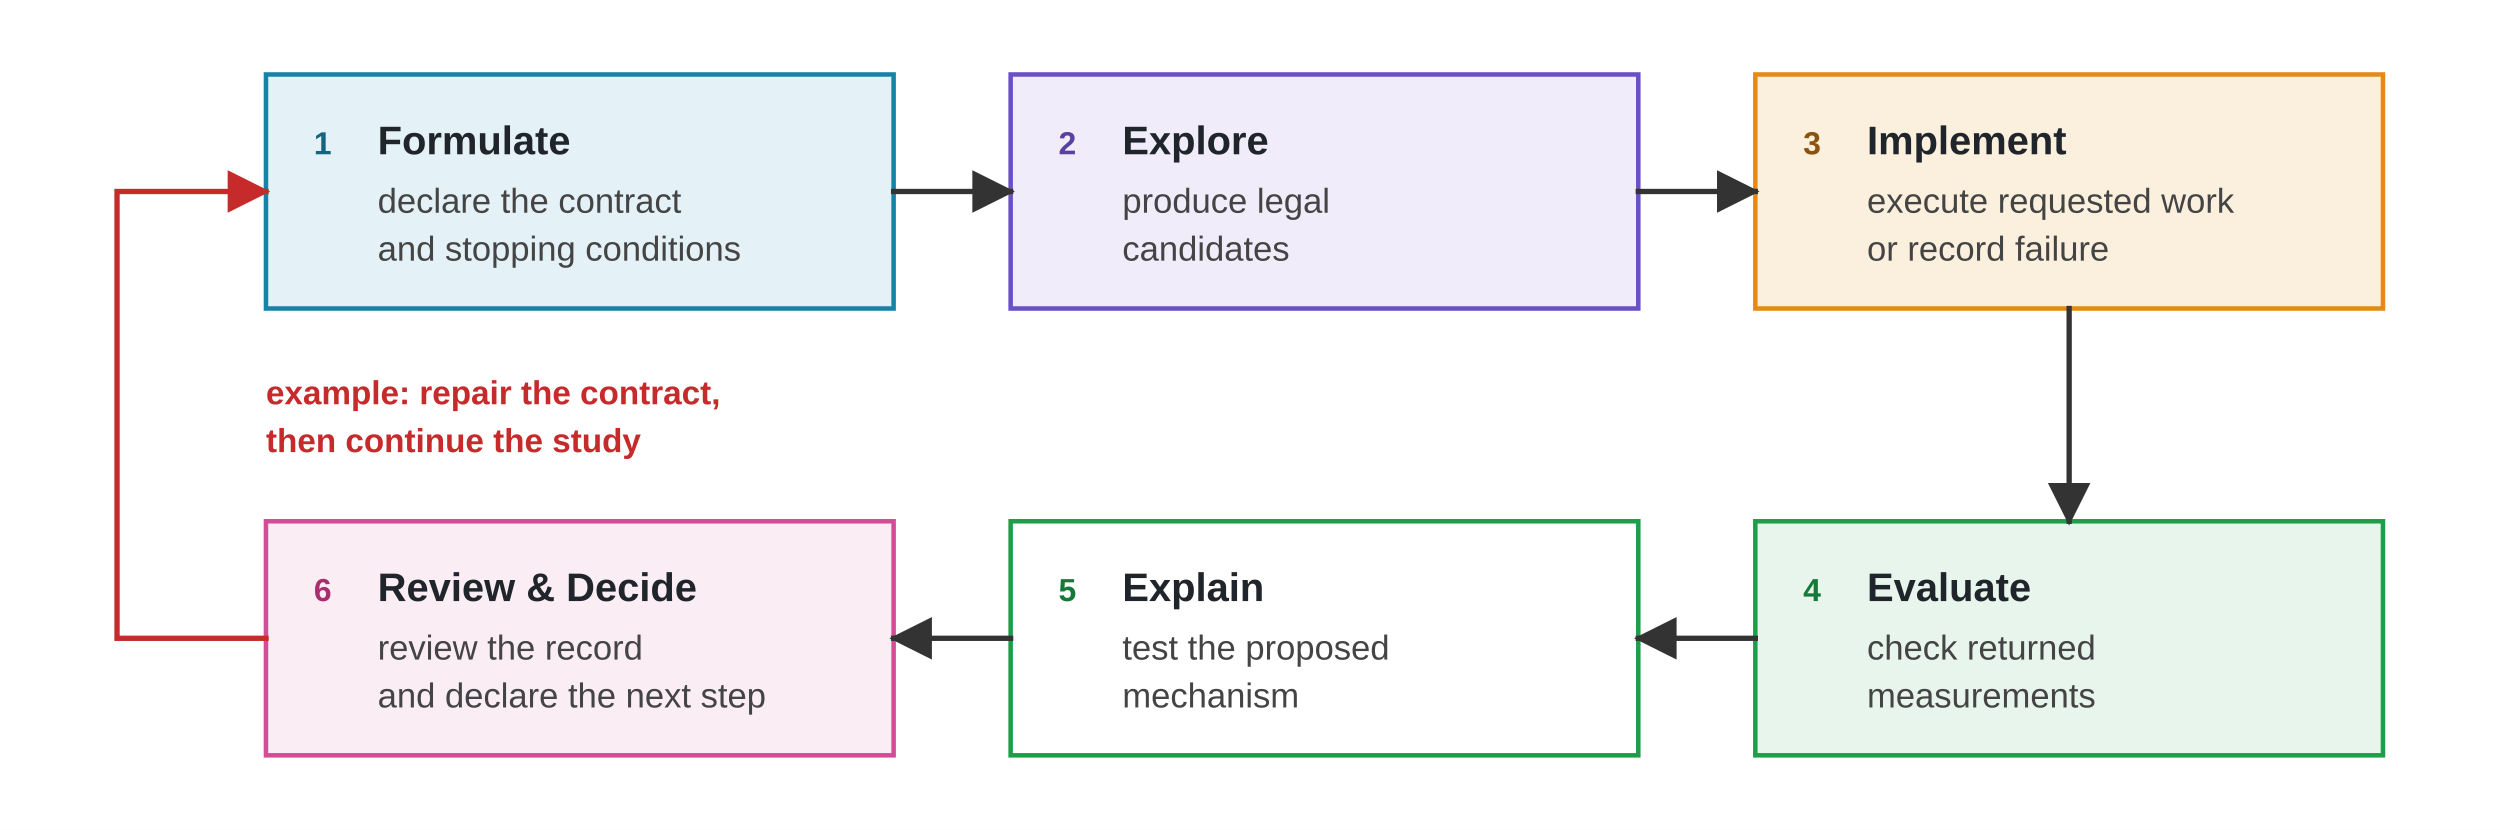
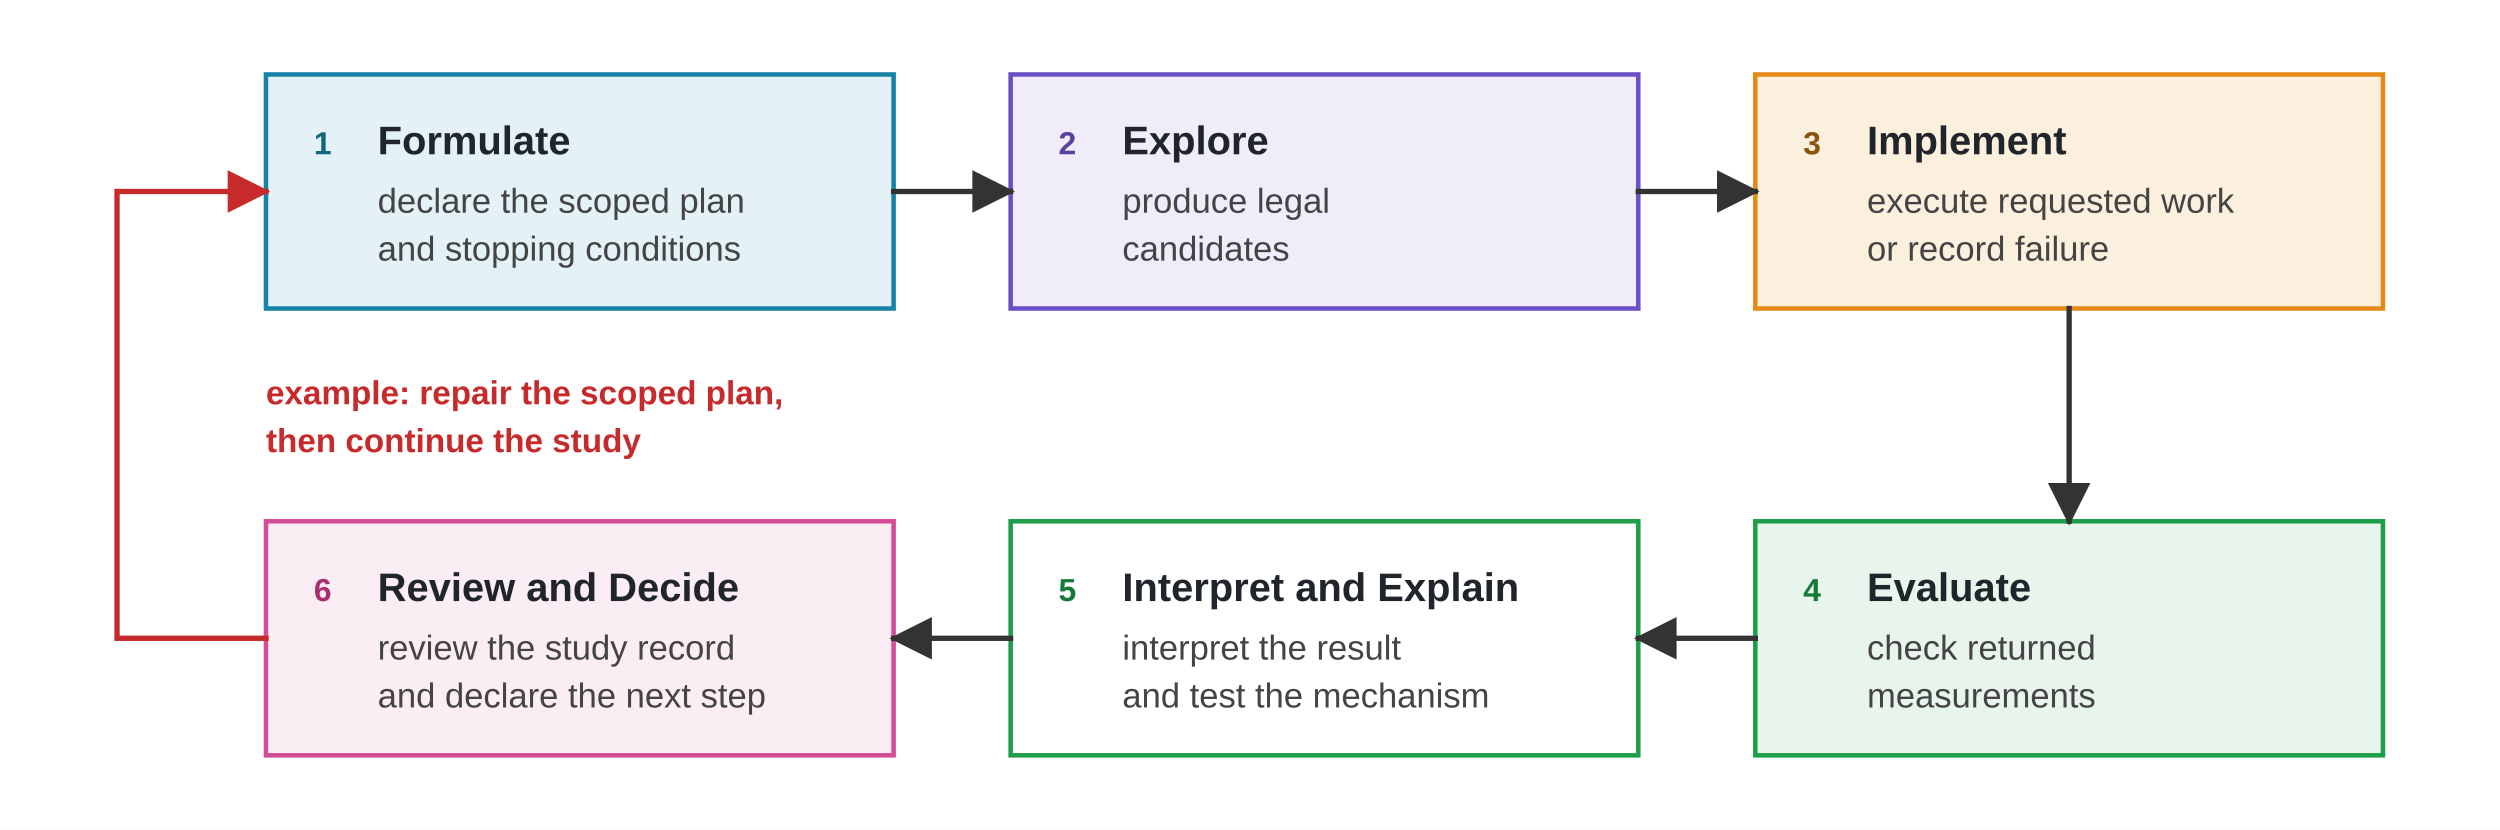
<svg xmlns="http://www.w3.org/2000/svg" viewBox="0 0 940 312" role="img" aria-labelledby="ontology-title ontology-desc">
  <defs>
    <marker id="arrow-dark" viewBox="0 0 10 10" refX="9" refY="5" markerWidth="8" markerHeight="8" orient="auto">
      <path d="M 0 0 L 10 5 L 0 10 z" fill="#333333" />
    </marker>
    <marker id="arrow-red" viewBox="0 0 10 10" refX="9" refY="5" markerWidth="8" markerHeight="8" orient="auto">
      <path d="M 0 0 L 10 5 L 0 10 z" fill="#C62A2A" />
    </marker>
    <style>
      .font { font-family: Arial, Helvetica, sans-serif; }
      .stage { stroke-width: 1.7; }
      .formulate { fill: #E4F1F6; stroke: #1683A6; }
      .explore   { fill: #F0ECFA; stroke: #6A4FC7; }
      .implement { fill: #FBF0DE; stroke: #E68A17; }
      .evaluate  { fill: #E7F5EC; stroke: #1E9E48; }
      .explain   { fill: #FFFFFF; stroke: #1E9E48; }
      .defend    { fill: #FBEDF4; stroke: #D24D96; }
      .title { font-size: 15px; font-weight: 700; fill: #20252B; }
      .sub { font-size: 13px; fill: #444444; }
      .tag { font-size: 12px; font-weight: 700; }
      .tag-formulate { fill: #136680; }
      .tag-explore   { fill: #59429E; }
      .tag-implement { fill: #8A5310; }
      .tag-evaluate  { fill: #157A38; }
      .tag-explain   { fill: #157A38; }
      .tag-defend    { fill: #A82E70; }
      .edge { fill: none; stroke: #333333; stroke-width: 2; stroke-linecap: square; stroke-linejoin: miter; marker-end: url(#arrow-dark); }
      .revise { fill: none; stroke: #C62A2A; stroke-width: 2; stroke-linecap: square; stroke-linejoin: miter; marker-end: url(#arrow-red); }
      .revise-text { font-size: 12.5px; font-weight: 700; fill: #C62A2A; }
    </style>
  </defs>
  <rect width="940" height="312" fill="#FFFFFF" />
  <g class="font">
    <rect class="stage formulate" x="100" y="28" width="236" height="88" />
    <text class="tag tag-formulate" x="118" y="58">1</text>
    <text class="title" x="142" y="58">Formulate</text>
-     <text class="sub" x="142" y="80">declare the contract</text>
+     <text class="sub" x="142" y="80">declare the scoped plan</text>
    <text class="sub" x="142" y="98">and stopping conditions</text>
    <rect class="stage explore" x="380" y="28" width="236" height="88" />
    <text class="tag tag-explore" x="398" y="58">2</text>
    <text class="title" x="422" y="58">Explore</text>
    <text class="sub" x="422" y="80">produce legal</text>
    <text class="sub" x="422" y="98">candidates</text>
    <rect class="stage implement" x="660" y="28" width="236" height="88" />
    <text class="tag tag-implement" x="678" y="58">3</text>
    <text class="title" x="702" y="58">Implement</text>
    <text class="sub" x="702" y="80">execute requested work</text>
    <text class="sub" x="702" y="98">or record failure</text>
    <rect class="stage evaluate" x="660" y="196" width="236" height="88" />
    <text class="tag tag-evaluate" x="678" y="226">4</text>
    <text class="title" x="702" y="226">Evaluate</text>
    <text class="sub" x="702" y="248">check returned</text>
    <text class="sub" x="702" y="266">measurements</text>
    <rect class="stage explain" x="380" y="196" width="236" height="88" />
    <text class="tag tag-explain" x="398" y="226">5</text>
-     <text class="title" x="422" y="226">Explain</text>
-     <text class="sub" x="422" y="248">test the proposed</text>
-     <text class="sub" x="422" y="266">mechanism</text>
+     <text class="title" x="422" y="226">Interpret and Explain</text>
+     <text class="sub" x="422" y="248">interpret the result</text>
+     <text class="sub" x="422" y="266">and test the mechanism</text>
    <rect class="stage defend" x="100" y="196" width="236" height="88" />
    <text class="tag tag-defend" x="118" y="226">6</text>
-     <text class="title" x="142" y="226">Review &amp; Decide</text>
-     <text class="sub" x="142" y="248">review the record</text>
+     <text class="title" x="142" y="226">Review and Decide</text>
+     <text class="sub" x="142" y="248">review the study record</text>
    <text class="sub" x="142" y="266">and declare the next step</text>
    <line class="edge" x1="336" y1="72" x2="380" y2="72" />
    <line class="edge" x1="616" y1="72" x2="660" y2="72" />
    <line class="edge" x1="778" y1="116" x2="778" y2="196" />
    <line class="edge" x1="660" y1="240" x2="616" y2="240" />
    <line class="edge" x1="380" y1="240" x2="336" y2="240" />
    <path class="revise" d="M 100 240 H 44 V 72 H 100" />
-     <text class="revise-text" x="100" y="152">example: repair the contract,</text>
+     <text class="revise-text" x="100" y="152">example: repair the scoped plan,</text>
    <text class="revise-text" x="100" y="170">then continue the study</text>
  </g>
</svg>
